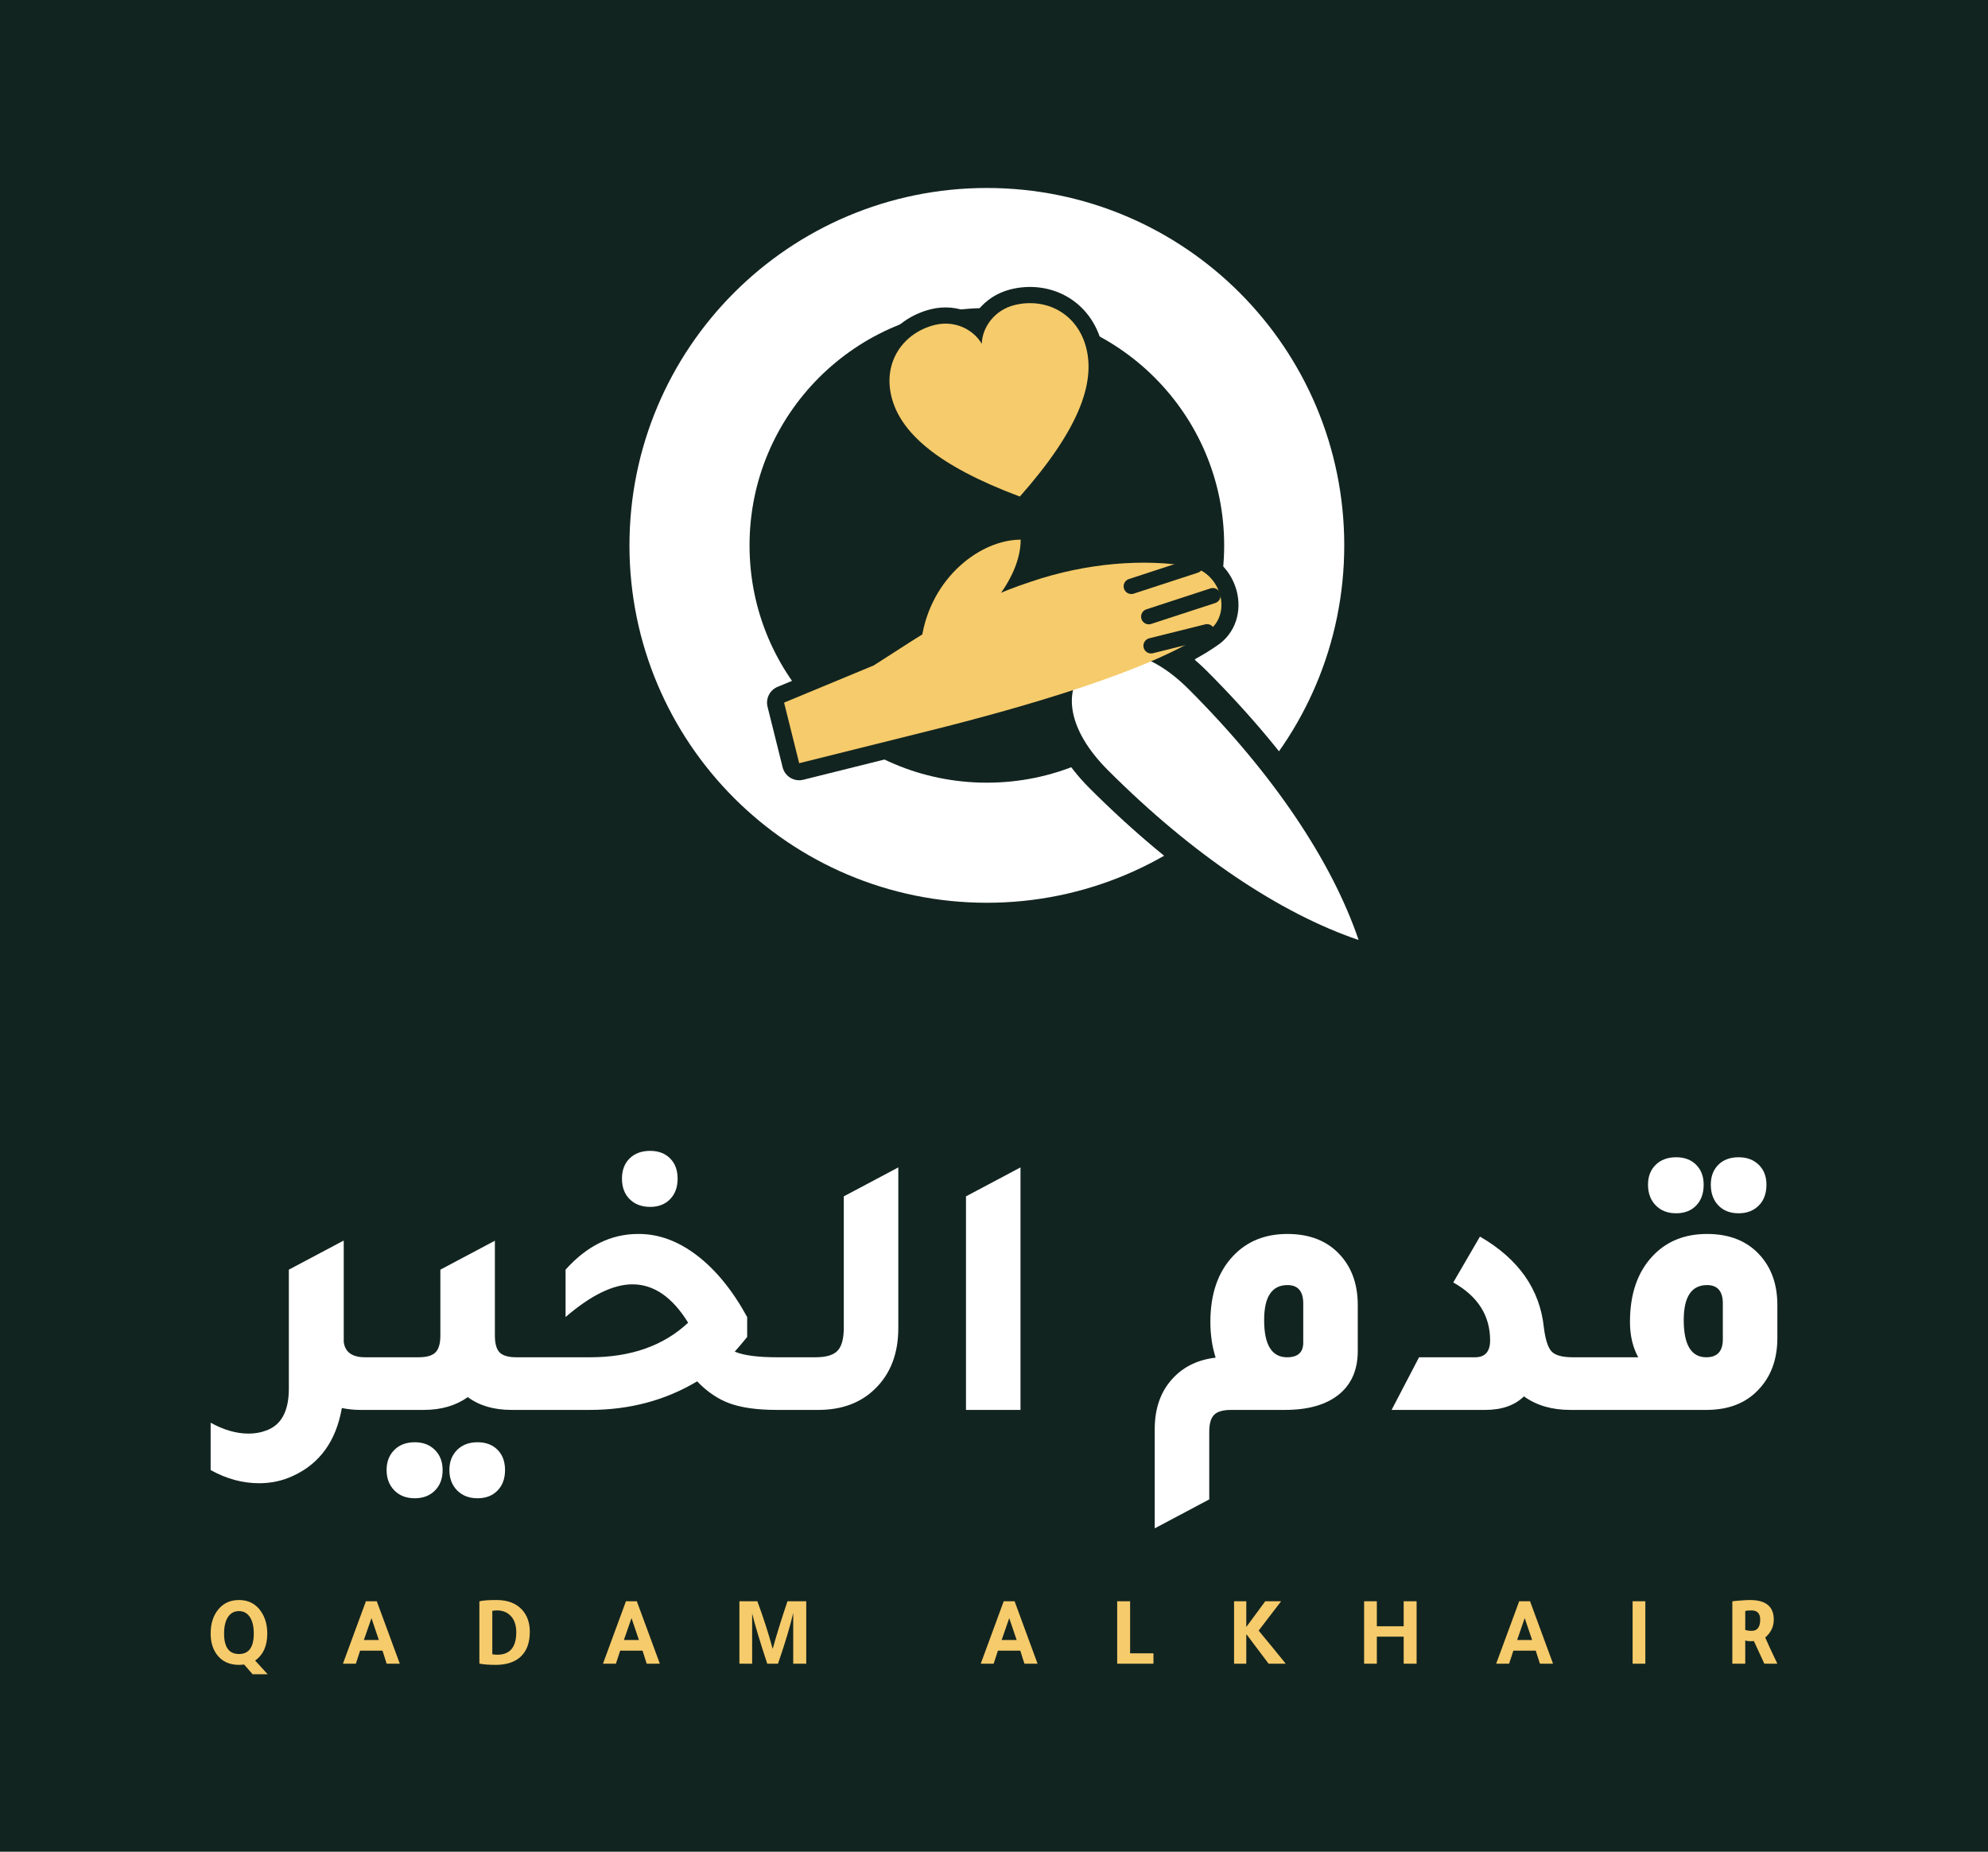
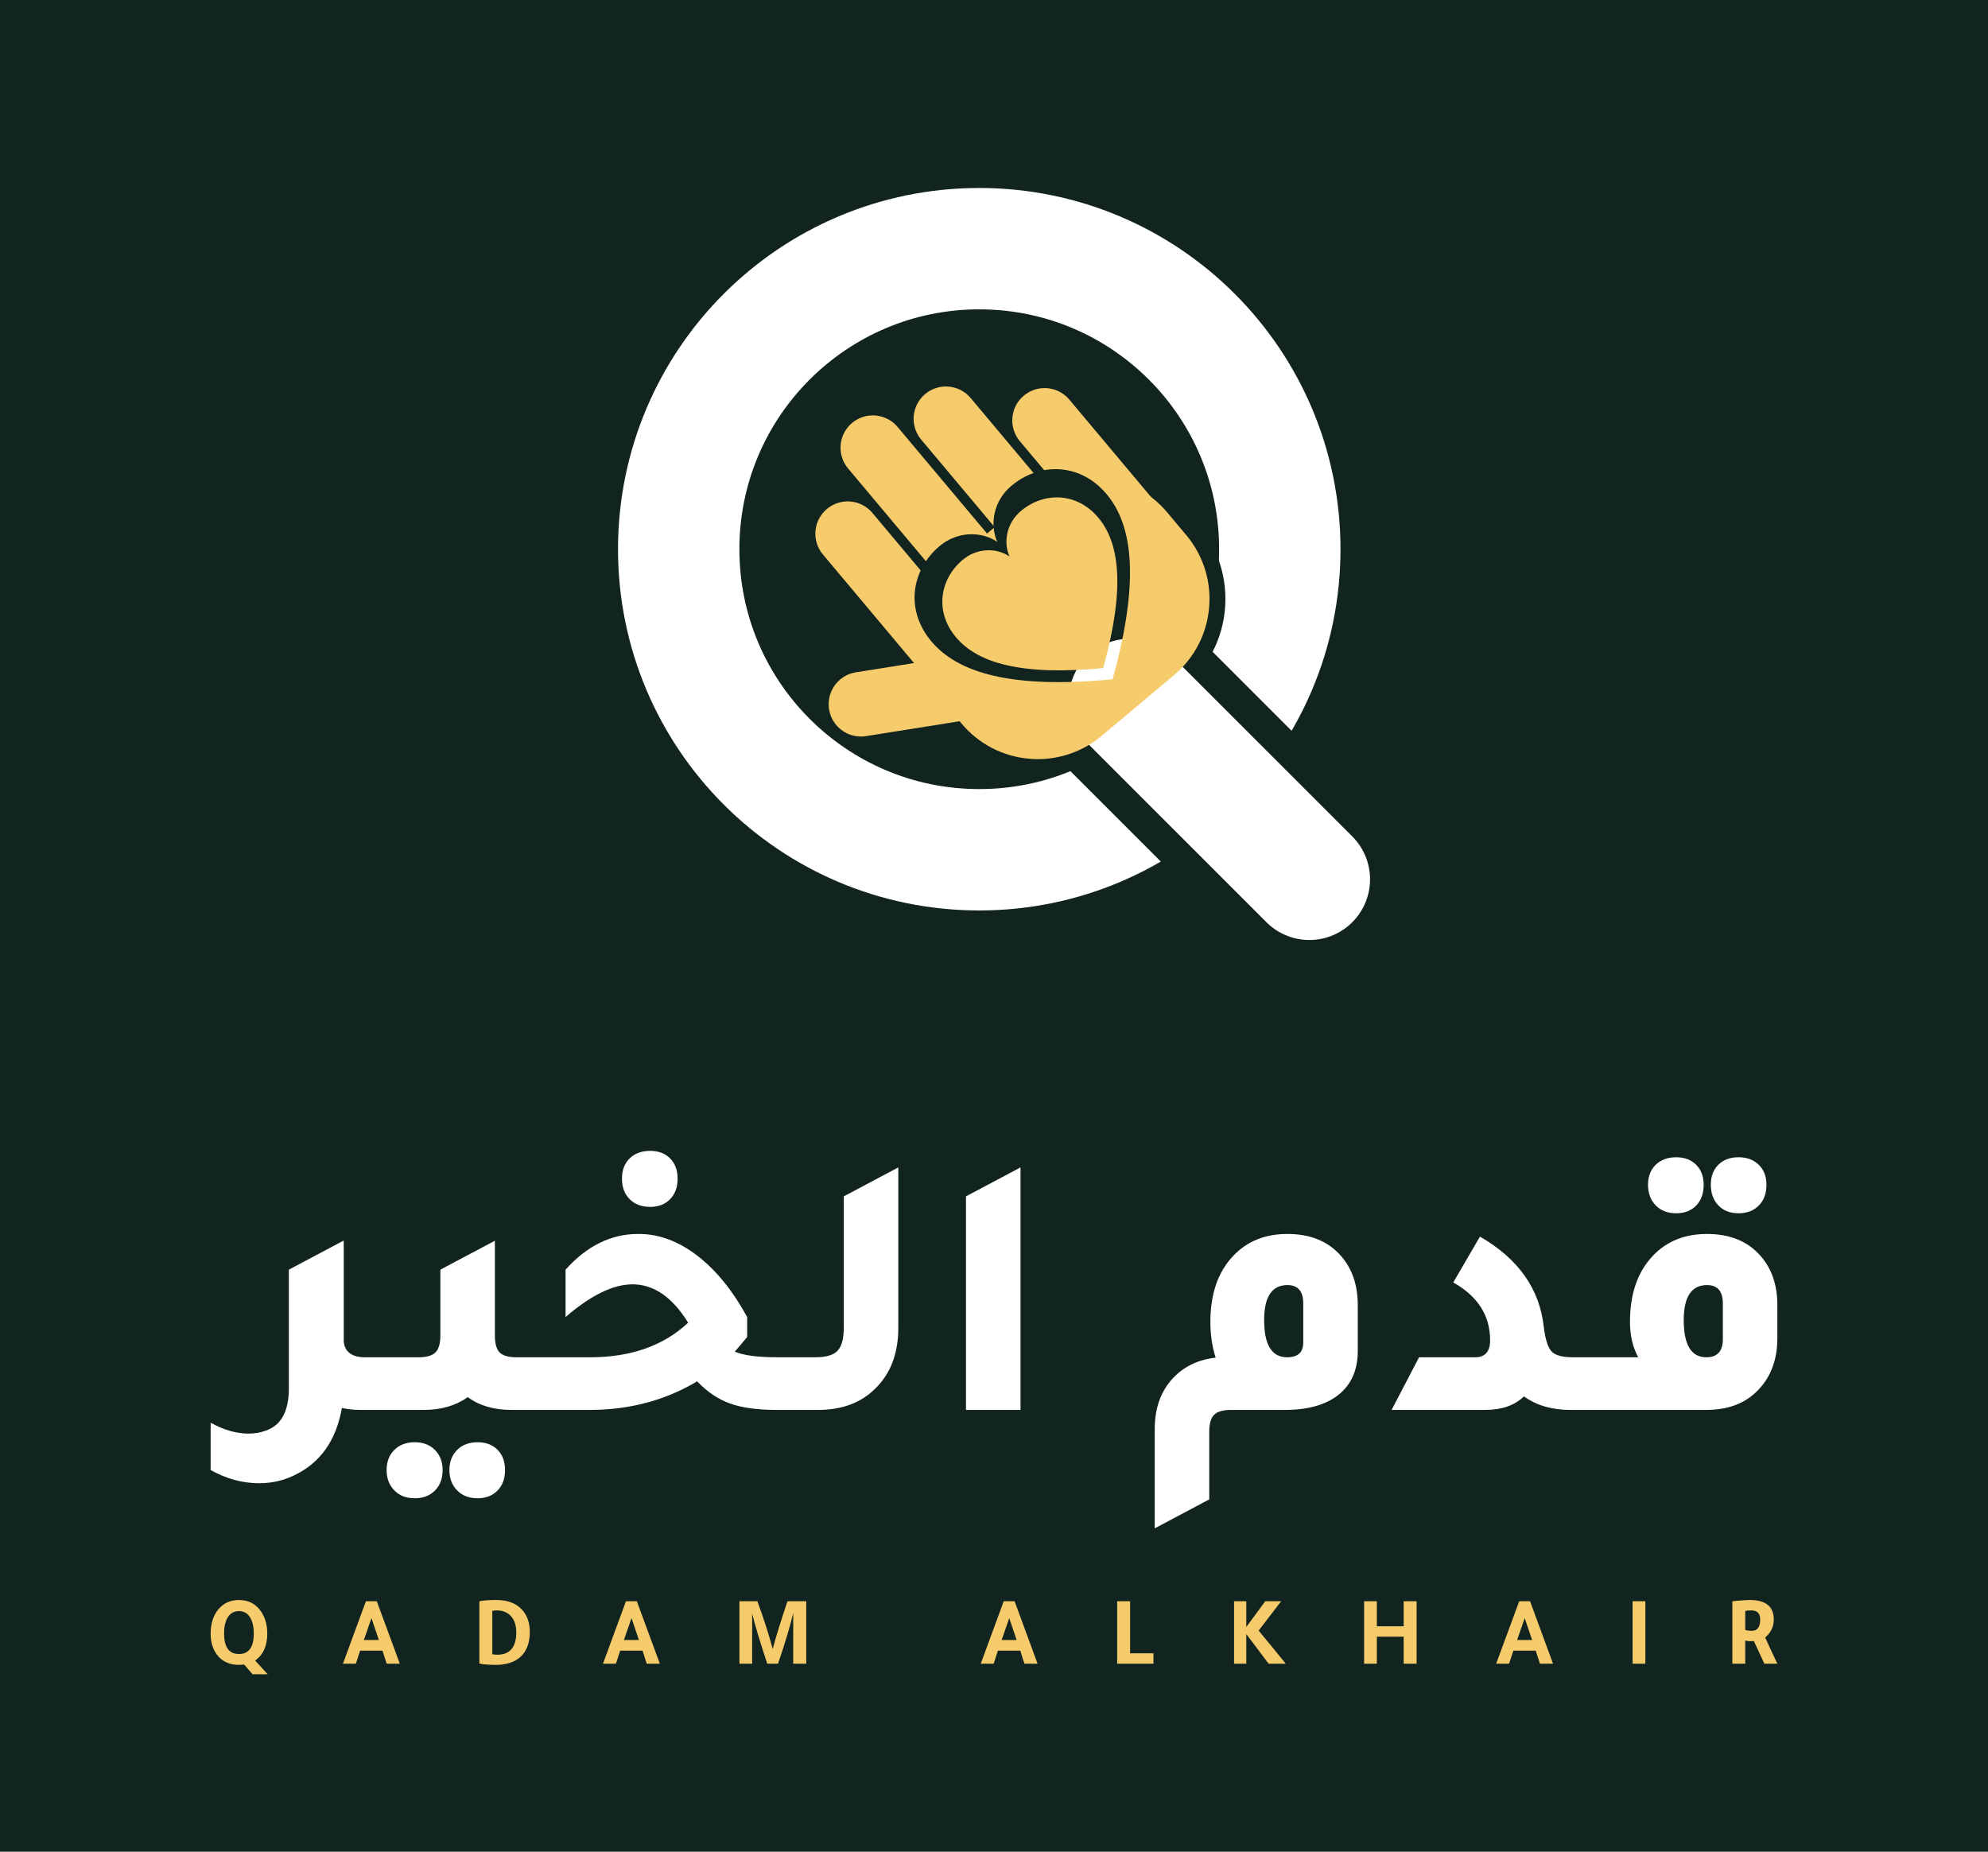
<svg xmlns="http://www.w3.org/2000/svg" viewBox="0 0 423 394" width="423" height="394" role="img">
  <defs>
-     <mask id="ss2" maskUnits="userSpaceOnUse" x="-40" y="-40" width="300" height="300">
-       <rect x="-40" y="-40" width="300" height="300" fill="#fff" />
-       <path d="M92,49 L78,50" stroke="#000" stroke-width="3.2" stroke-linecap="round" />
-       <path d="M94,56 L80,57" stroke="#000" stroke-width="3.2" stroke-linecap="round" />
-       <path d="M91,63 L79,63" stroke="#000" stroke-width="3.2" stroke-linecap="round" />
-     </mask>
-     <mask id="ms2" maskUnits="userSpaceOnUse" x="-40" y="-40" width="300" height="300">
-       <rect x="-40" y="-40" width="300" height="300" fill="#fff" />
-       <g transform="matrix(0.70711 0.70711 0.70711 -0.70711 124 140)">
-         <path d="M58,0 C45,6.4 27,10 6,10 C-4.2,10 -9.5,5.6 -9.5,0 C-9.5,-5.6 -4.2,-10 6,-10 C27,-10 45,-6.4 58,0 Z" fill="#000" stroke="#000" stroke-width="9" stroke-linejoin="round" />
-       </g>
-       <g transform="translate(100 122) rotate(-14) scale(0.84) translate(-48 -46)" stroke="#000" stroke-width="7.1" stroke-linejoin="round">
-         <path d="M2,56 L22,53 C34,49 44,45 58,44 C70,43 82,45 91,49 C97,52 97,61 91,63 C78,68 50,69 30,69 L2,69 Z" fill="#000" />
-         <path d="M33,50 C38,38 50,33 58,35 C56,43 46,50 36,53 Z" fill="#000" />
-         <g transform="translate(60 12) scale(0.95)">
-           <path d="M0,15 C-16,4 -22,-5 -22,-13 C-22,-21 -16,-26 -9,-26 C-4.5,-26 -1,-23 0,-19.5 C1,-23 4.5,-26 9,-26 C16,-26 22,-21 22,-13 C22,-5 16,4 0,15 Z" fill="#000" />
-         </g>
+     <mask id="hs2" maskUnits="userSpaceOnUse" x="-60" y="-60" width="320" height="320">
+       <rect x="-60" y="-60" width="320" height="320" fill="#fff" />
+       <g transform="translate(48 57) scale(1.046429)">
+         <path d="M0,15 C-16,4 -22,-5 -22,-13 C-22,-21 -16,-26 -9,-26 C-4.5,-26 -1,-23 0,-19.5 C1,-23 4.5,-26 9,-26 C16,-26 22,-21 22,-13 C22,-5 16,4 0,15 Z" fill="#000" />
      </g>
    </mask>
-     <mask id="ts2" maskUnits="userSpaceOnUse" x="-40" y="-40" width="300" height="300">
-       <rect x="-40" y="-40" width="300" height="300" fill="#fff" />
-       <g transform="translate(100 122) rotate(-14) scale(0.84) translate(-48 -46)" stroke="#000" stroke-width="7.1" stroke-linejoin="round">
-         <path d="M2,56 L22,53 C34,49 44,45 58,44 C70,43 82,45 91,49 C97,52 97,61 91,63 C78,68 50,69 30,69 L2,69 Z" fill="#000" />
-         <path d="M33,50 C38,38 50,33 58,35 C56,43 46,50 36,53 Z" fill="#000" />
-         <g transform="translate(60 12) scale(0.95)">
-           <path d="M0,15 C-16,4 -22,-5 -22,-13 C-22,-21 -16,-26 -9,-26 C-4.5,-26 -1,-23 0,-19.5 C1,-23 4.5,-26 9,-26 C16,-26 22,-21 22,-13 C22,-5 16,4 0,15 Z" fill="#000" />
-         </g>
+     <mask id="ms2" maskUnits="userSpaceOnUse" x="-60" y="-60" width="320" height="320">
+       <rect x="-60" y="-60" width="320" height="320" fill="#fff" />
+       <g transform="translate(126 128) rotate(-40) scale(0.86) translate(-48 -78)" stroke="#000" stroke-width="6.4" stroke-linecap="round" stroke-linejoin="round">
+         <path d="M26,52 L26,16" stroke="#000" stroke-width="13" stroke-linecap="round" fill="none" />
+         <path d="M41,52 L41,6" stroke="#000" stroke-width="13" stroke-linecap="round" fill="none" />
+         <path d="M56,52 L56,11" stroke="#000" stroke-width="13" stroke-linecap="round" fill="none" />
+         <path d="M71,52 L71,24" stroke="#000" stroke-width="13" stroke-linecap="round" fill="none" />
+         <path d="M26,56 L6,44" stroke="#000" stroke-width="13" stroke-linecap="round" fill="none" />
+         <rect x="19" y="34" width="59" height="46" rx="20" fill="#000" />
      </g>
+       <path d="M126,128 L157.113,159.113" stroke="#000" stroke-width="32.0" stroke-linecap="round" fill="none" />
    </mask>
  </defs>
  <rect width="423" height="394" fill="#12241F" />
-   <g transform="translate(90.74 -20.23) scale(1.21673)">
+   <g transform="translate(87.84 -8.58) scale(1.22982)">
    <g transform="translate(-2 0)">
-       <circle cx="100" cy="112" r="52" fill="none" stroke="#FFFFFF" stroke-width="21" mask="url(#ms2)" />
-       <g mask="url(#ts2)" transform="matrix(0.70711 0.70711 0.70711 -0.70711 124 140)">
-         <path d="M58,0 C45,6.4 27,10 6,10 C-4.2,10 -9.5,5.6 -9.5,0 C-9.5,-5.6 -4.2,-10 6,-10 C27,-10 45,-6.4 58,0 Z" fill="#FFFFFF" />
-       </g>
-       <g transform="translate(100 122) rotate(-14) scale(0.84) translate(-48 -46)">
-         <g mask="url(#ss2)">
-           <path d="M2,56 L22,53 C34,49 44,45 58,44 C70,43 82,45 91,49 C97,52 97,61 91,63 C78,68 50,69 30,69 L2,69 Z" fill="#F6CB6B" />
-           <path d="M33,50 C38,38 50,33 58,35 C56,43 46,50 36,53 Z" fill="#F6CB6B" />
+       <circle cx="100" cy="102" r="52" fill="none" stroke="#FFFFFF" stroke-width="21" mask="url(#ms2)" />
+       <path d="M126,128 L157.113,159.113" stroke="#FFFFFF" stroke-width="21" stroke-linecap="round" fill="none" />
+       <g transform="translate(126 128) rotate(-40) scale(0.86) translate(-48 -78)">
+         <g mask="url(#hs2)">
+           <path d="M26,52 L26,16" stroke="#F6CB6B" stroke-width="13" stroke-linecap="round" fill="none" />
+           <path d="M41,52 L41,6" stroke="#F6CB6B" stroke-width="13" stroke-linecap="round" fill="none" />
+           <path d="M56,52 L56,11" stroke="#F6CB6B" stroke-width="13" stroke-linecap="round" fill="none" />
+           <path d="M71,52 L71,24" stroke="#F6CB6B" stroke-width="13" stroke-linecap="round" fill="none" />
+           <path d="M26,56 L6,44" stroke="#F6CB6B" stroke-width="13" stroke-linecap="round" fill="none" />
+           <rect x="19" y="34" width="59" height="46" rx="20" fill="#F6CB6B" />
        </g>
-         <g transform="translate(60 12) scale(0.95)">
+         <g transform="translate(48 57) scale(0.85)">
          <path d="M0,15 C-16,4 -22,-5 -22,-13 C-22,-21 -16,-26 -9,-26 C-4.5,-26 -1,-23 0,-19.5 C1,-23 4.5,-26 9,-26 C16,-26 22,-21 22,-13 C22,-5 16,4 0,15 Z" fill="#F6CB6B" />
        </g>
      </g>
    </g>
  </g>
  <g transform="translate(50.18 300.00)">
    <path d="M27.52 -11.20H35.36V0.00H26.40Q24.56 0.00 22.56 -0.40Q20.72 10.08 12.24 14.00Q8.88 15.60 4.96 15.60Q-0.32 15.60 -5.36 12.80V2.72Q-1.20 5.04 2.72 5.04Q4.72 5.04 6.40 4.40Q11.28 2.72 11.28 -4.56V-29.84L22.88 -36.00V-35.92L22.96 -36.00V-14.48Q23.36 -11.20 27.52 -11.20Z M59.76 -11.20H67.52V0.00H58.64Q53.04 0.00 49.36 -2.72Q45.52 0.00 40.00 0.00H31.04V-11.20H38.88Q41.44 -11.20 42.48 -12.24Q43.52 -13.28 43.52 -15.84V-29.84L55.12 -36.00V-15.84Q55.12 -13.28 56.12 -12.24Q57.12 -11.20 59.76 -11.20ZM38.08 6.88Q40.72 6.88 42.36 8.52Q44.00 10.16 44.00 12.80Q44.00 15.52 42.36 17.16Q40.72 18.80 38.08 18.80Q35.36 18.80 33.72 17.12Q32.08 15.44 32.08 12.80Q32.08 10.16 33.72 8.52Q35.36 6.88 38.08 6.88ZM51.44 6.88Q54.08 6.88 55.68 8.48Q57.28 10.08 57.28 12.80Q57.28 15.52 55.68 17.16Q54.08 18.80 51.44 18.80Q48.72 18.80 47.08 17.12Q45.44 15.44 45.44 12.80Q45.44 10.16 47.08 8.52Q48.72 6.88 51.44 6.88Z M88.16 -43.20Q85.44 -43.20 83.80 -44.84Q82.16 -46.48 82.16 -49.20Q82.16 -51.92 83.80 -53.52Q85.44 -55.12 88.16 -55.12Q90.80 -55.12 92.40 -53.52Q94.00 -51.92 94.00 -49.20Q94.00 -46.48 92.40 -44.84Q90.80 -43.20 88.16 -43.20ZM115.20 -11.20H122.40V0.00H115.12Q108.96 0.00 105.16 -1.36Q101.36 -2.72 98.16 -6.08Q88.00 0.00 75.28 0.00H63.28V-11.20H75.36Q88.40 -11.20 96.24 -18.56Q91.20 -26.72 84.40 -26.72Q78.24 -26.72 70.16 -19.76V-29.84Q76.96 -37.44 85.60 -37.44H85.76Q92.16 -37.44 98.16 -32.84Q104.16 -28.24 108.80 -19.76V-15.52Q107.44 -13.84 106.16 -12.40Q108.96 -11.20 115.20 -11.20Z M118.16 0.00V-11.20H123.36Q126.72 -11.20 128.04 -12.60Q129.36 -14.00 129.36 -17.52V-45.44L140.96 -51.60V-17.44Q140.96 -9.28 136.00 -4.48Q131.44 0.00 123.92 0.00Z M155.36 0.00V-45.44L166.96 -51.60V0.00Z M208.48 -11.12Q207.36 -14.64 207.36 -18.72Q207.36 -27.68 212.24 -32.80Q216.64 -37.44 223.76 -37.44Q231.04 -37.44 235.12 -32.80Q238.72 -28.72 238.72 -22.32V-12.32Q238.64 -6.40 234.60 -3.20Q230.56 0.00 223.20 0.00H211.76Q209.20 0.00 208.16 1.04Q207.12 2.08 207.12 4.64V19.04L195.52 25.20V4.08Q195.52 -2.72 199.52 -6.88Q202.96 -10.48 208.48 -11.12ZM227.12 -14.32V-22.64Q227.12 -26.56 223.76 -26.56Q218.80 -26.56 218.80 -19.12Q218.80 -11.20 223.68 -11.20Q227.12 -11.20 227.12 -14.32Z M245.92 0.00 251.76 -11.20H263.68Q266.88 -11.20 266.88 -14.80Q266.88 -22.72 259.04 -27.12L264.72 -36.88Q277.04 -29.76 278.32 -17.52Q278.80 -13.68 279.96 -12.44Q281.12 -11.20 284.48 -11.20H290.88V0.00H283.92Q278.08 0.00 274.08 -2.88Q271.12 0.00 265.84 0.00Z M306.48 -41.84Q303.76 -41.84 302.12 -43.52Q300.48 -45.20 300.48 -47.92Q300.48 -50.56 302.12 -52.16Q303.76 -53.76 306.48 -53.76Q309.12 -53.76 310.72 -52.16Q312.32 -50.56 312.32 -47.92Q312.32 -45.12 310.72 -43.48Q309.12 -41.84 306.48 -41.84ZM319.76 -41.84Q317.04 -41.84 315.44 -43.52Q313.84 -45.20 313.84 -47.92Q313.84 -50.56 315.44 -52.16Q317.04 -53.76 319.76 -53.76Q322.40 -53.76 324.04 -52.16Q325.68 -50.56 325.68 -47.92Q325.68 -45.12 324.04 -43.48Q322.40 -41.84 319.76 -41.84ZM286.56 0.00V-11.20H298.40Q296.64 -14.40 296.64 -18.72Q296.64 -27.68 301.52 -32.80Q305.92 -37.44 313.04 -37.44Q320.32 -37.44 324.40 -32.80Q328.00 -28.72 328.00 -22.32V-15.28Q328.00 -8.40 323.84 -4.16Q319.84 0.00 312.88 0.00ZM316.40 -22.64Q316.40 -26.56 313.04 -26.56Q308.08 -26.56 308.08 -19.12Q308.08 -11.20 312.88 -11.20Q316.40 -11.20 316.40 -15.04Z" fill="#FFFFFF" />
  </g>
  <g transform="translate(43.98 354.00)">
    <path d="M7.96 0.17Q7.37 0.25 6.87 0.25Q3.78 0.25 2.14 -1.97Q0.84 -3.76 0.84 -6.41Q0.84 -9.70 2.60 -11.70Q4.22 -13.55 6.87 -13.55Q9.93 -13.55 11.59 -11.07Q12.89 -9.13 12.89 -6.41Q12.89 -2.50 10.31 -0.67Q11.53 0.69 12.98 2.25H9.77ZM6.87 -2.06Q10.02 -2.06 10.02 -6.41Q10.02 -8.76 9.11 -10.04Q8.27 -11.19 6.87 -11.19Q5.36 -11.19 4.53 -9.93Q3.70 -8.67 3.70 -6.41Q3.70 -2.06 6.87 -2.06Z M33.88 -13.29H36.19L41.09 0.00H38.29Q37.94 -1.05 37.41 -2.77H32.64Q32.35 -1.83 31.74 0.00H28.99ZM35.06 -9.70Q34.47 -8.04 33.44 -5.04H36.63Q35.65 -7.94 35.06 -9.70Z M58.02 -13.27Q59.05 -13.55 61.65 -13.55Q65.24 -13.55 67.13 -11.45Q68.75 -9.66 68.75 -6.78Q68.75 -3.19 66.69 -1.39Q64.82 0.25 61.49 0.25Q59.39 0.25 58.02 -0.02ZM60.77 -2.02Q61.19 -1.91 61.82 -1.91Q65.87 -1.91 65.87 -6.70Q65.87 -9.07 64.53 -10.33Q63.44 -11.34 61.76 -11.34Q61.28 -11.34 60.77 -11.24Z M89.21 -13.29H91.52L96.42 0.00H93.62Q93.27 -1.05 92.74 -2.77H87.98Q87.68 -1.83 87.07 0.00H84.32ZM90.39 -9.70Q89.80 -8.04 88.77 -5.04H91.97Q90.98 -7.94 90.39 -9.70Z M120.43 -3.15Q121.61 -7.46 123.58 -13.29H127.57V0.00H124.80V-10.79Q123.81 -6.53 121.56 0.00H119.27Q116.90 -7.20 116.06 -10.69V0.00H113.35V-13.29H117.17Q119.15 -7.92 120.43 -3.15Z M169.59 -13.29H171.90L176.79 0.00H174.00Q173.64 -1.05 173.12 -2.77H168.35Q168.06 -1.83 167.45 0.00H164.70ZM170.76 -9.70Q170.18 -8.04 169.15 -5.04H172.34Q171.35 -7.94 170.76 -9.70Z M193.73 0.00V-13.29H196.48V-2.21H201.45V0.00Z M221.20 -13.29V-7.81Q223.98 -11.57 225.24 -13.29H228.62Q226.45 -10.46 223.83 -7.04Q226.58 -3.74 229.60 0.00H225.95Q224.02 -2.58 221.27 -6.22H221.20V0.00H218.60V-13.29Z M248.98 0.00H246.27V-13.29H248.98V-7.96H254.69V-13.29H257.44V0.00H254.69V-5.75H248.98Z M279.27 -13.29H281.58L286.47 0.00H283.68Q283.32 -1.05 282.79 -2.77H278.03Q277.73 -1.83 277.12 0.00H274.37ZM280.44 -9.70Q279.85 -8.04 278.83 -5.04H282.02Q281.03 -7.94 280.44 -9.70Z M306.11 -13.29V0.00H303.40V-13.29Z M324.62 0.00V-13.27Q324.92 -13.34 326.28 -13.44Q327.65 -13.55 328.36 -13.55Q333.44 -13.55 333.44 -9.39Q333.44 -7.14 331.62 -5.57Q332.37 -3.82 334.20 0.00H331.43Q330.40 -2.25 329.20 -4.83Q328.97 -4.79 328.57 -4.79Q327.65 -4.79 327.37 -4.96V0.00ZM327.37 -11.19V-7.18Q328.00 -6.99 328.74 -6.99Q330.55 -6.99 330.55 -9.39Q330.55 -11.34 328.68 -11.34Q327.61 -11.34 327.37 -11.19Z" fill="#F6CB6B" />
  </g>
</svg>
